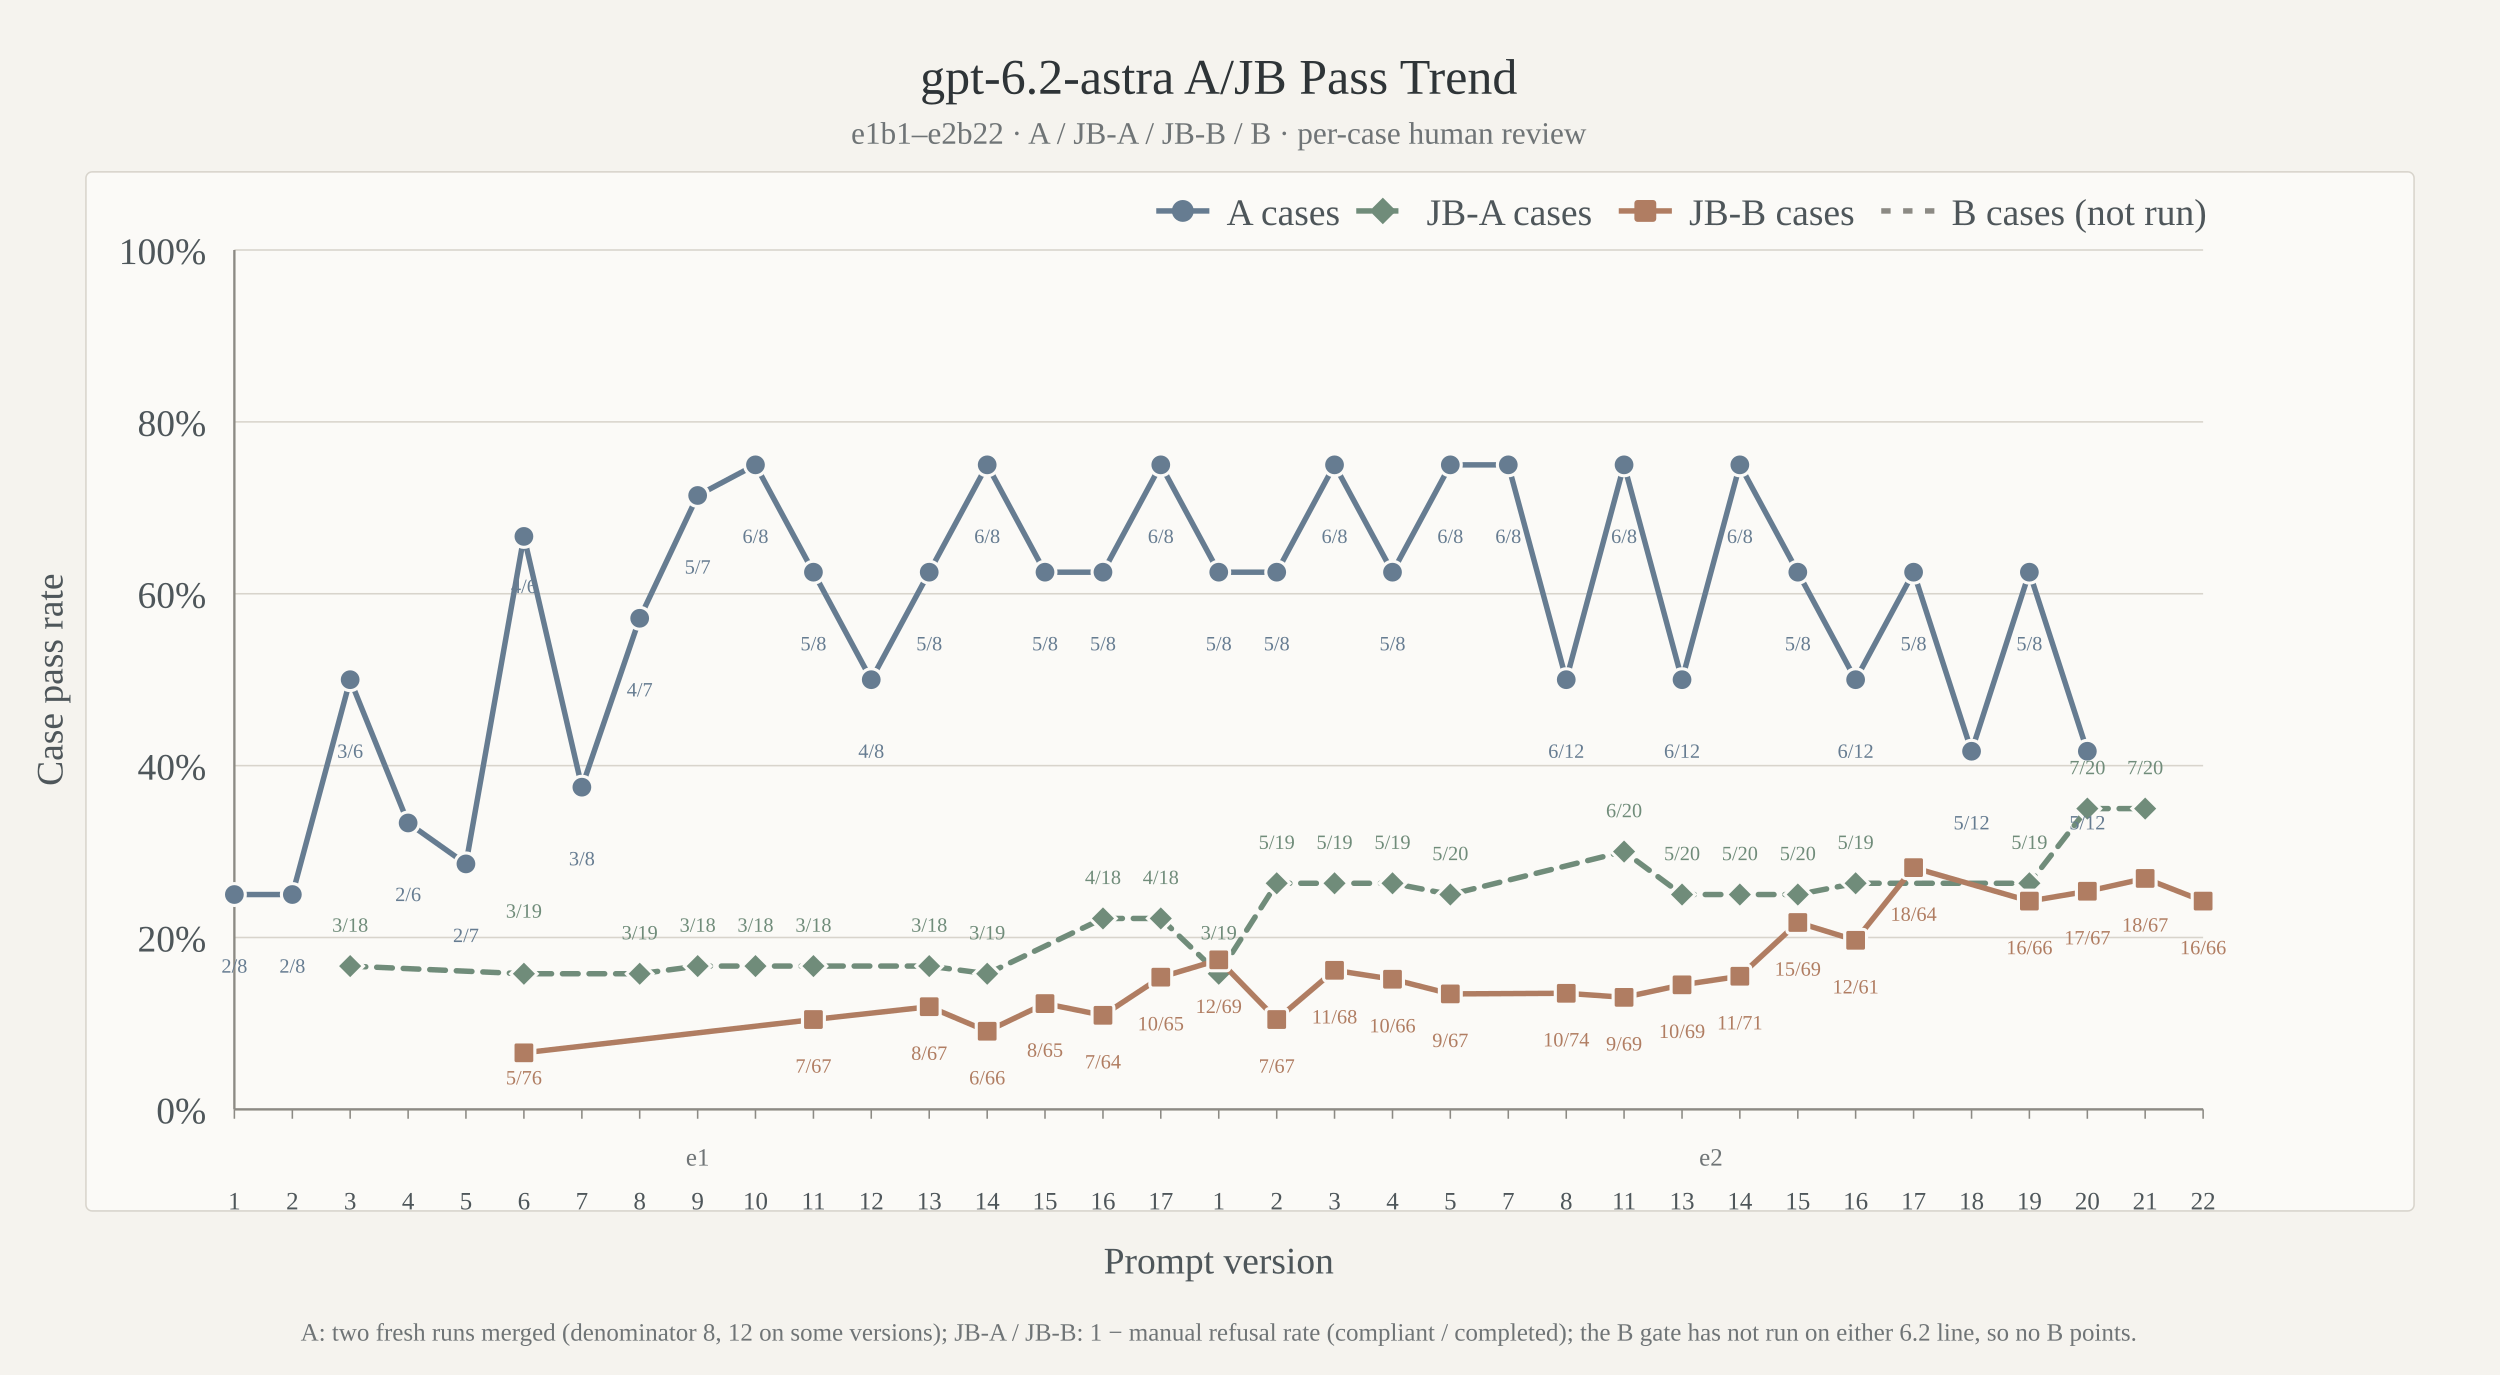
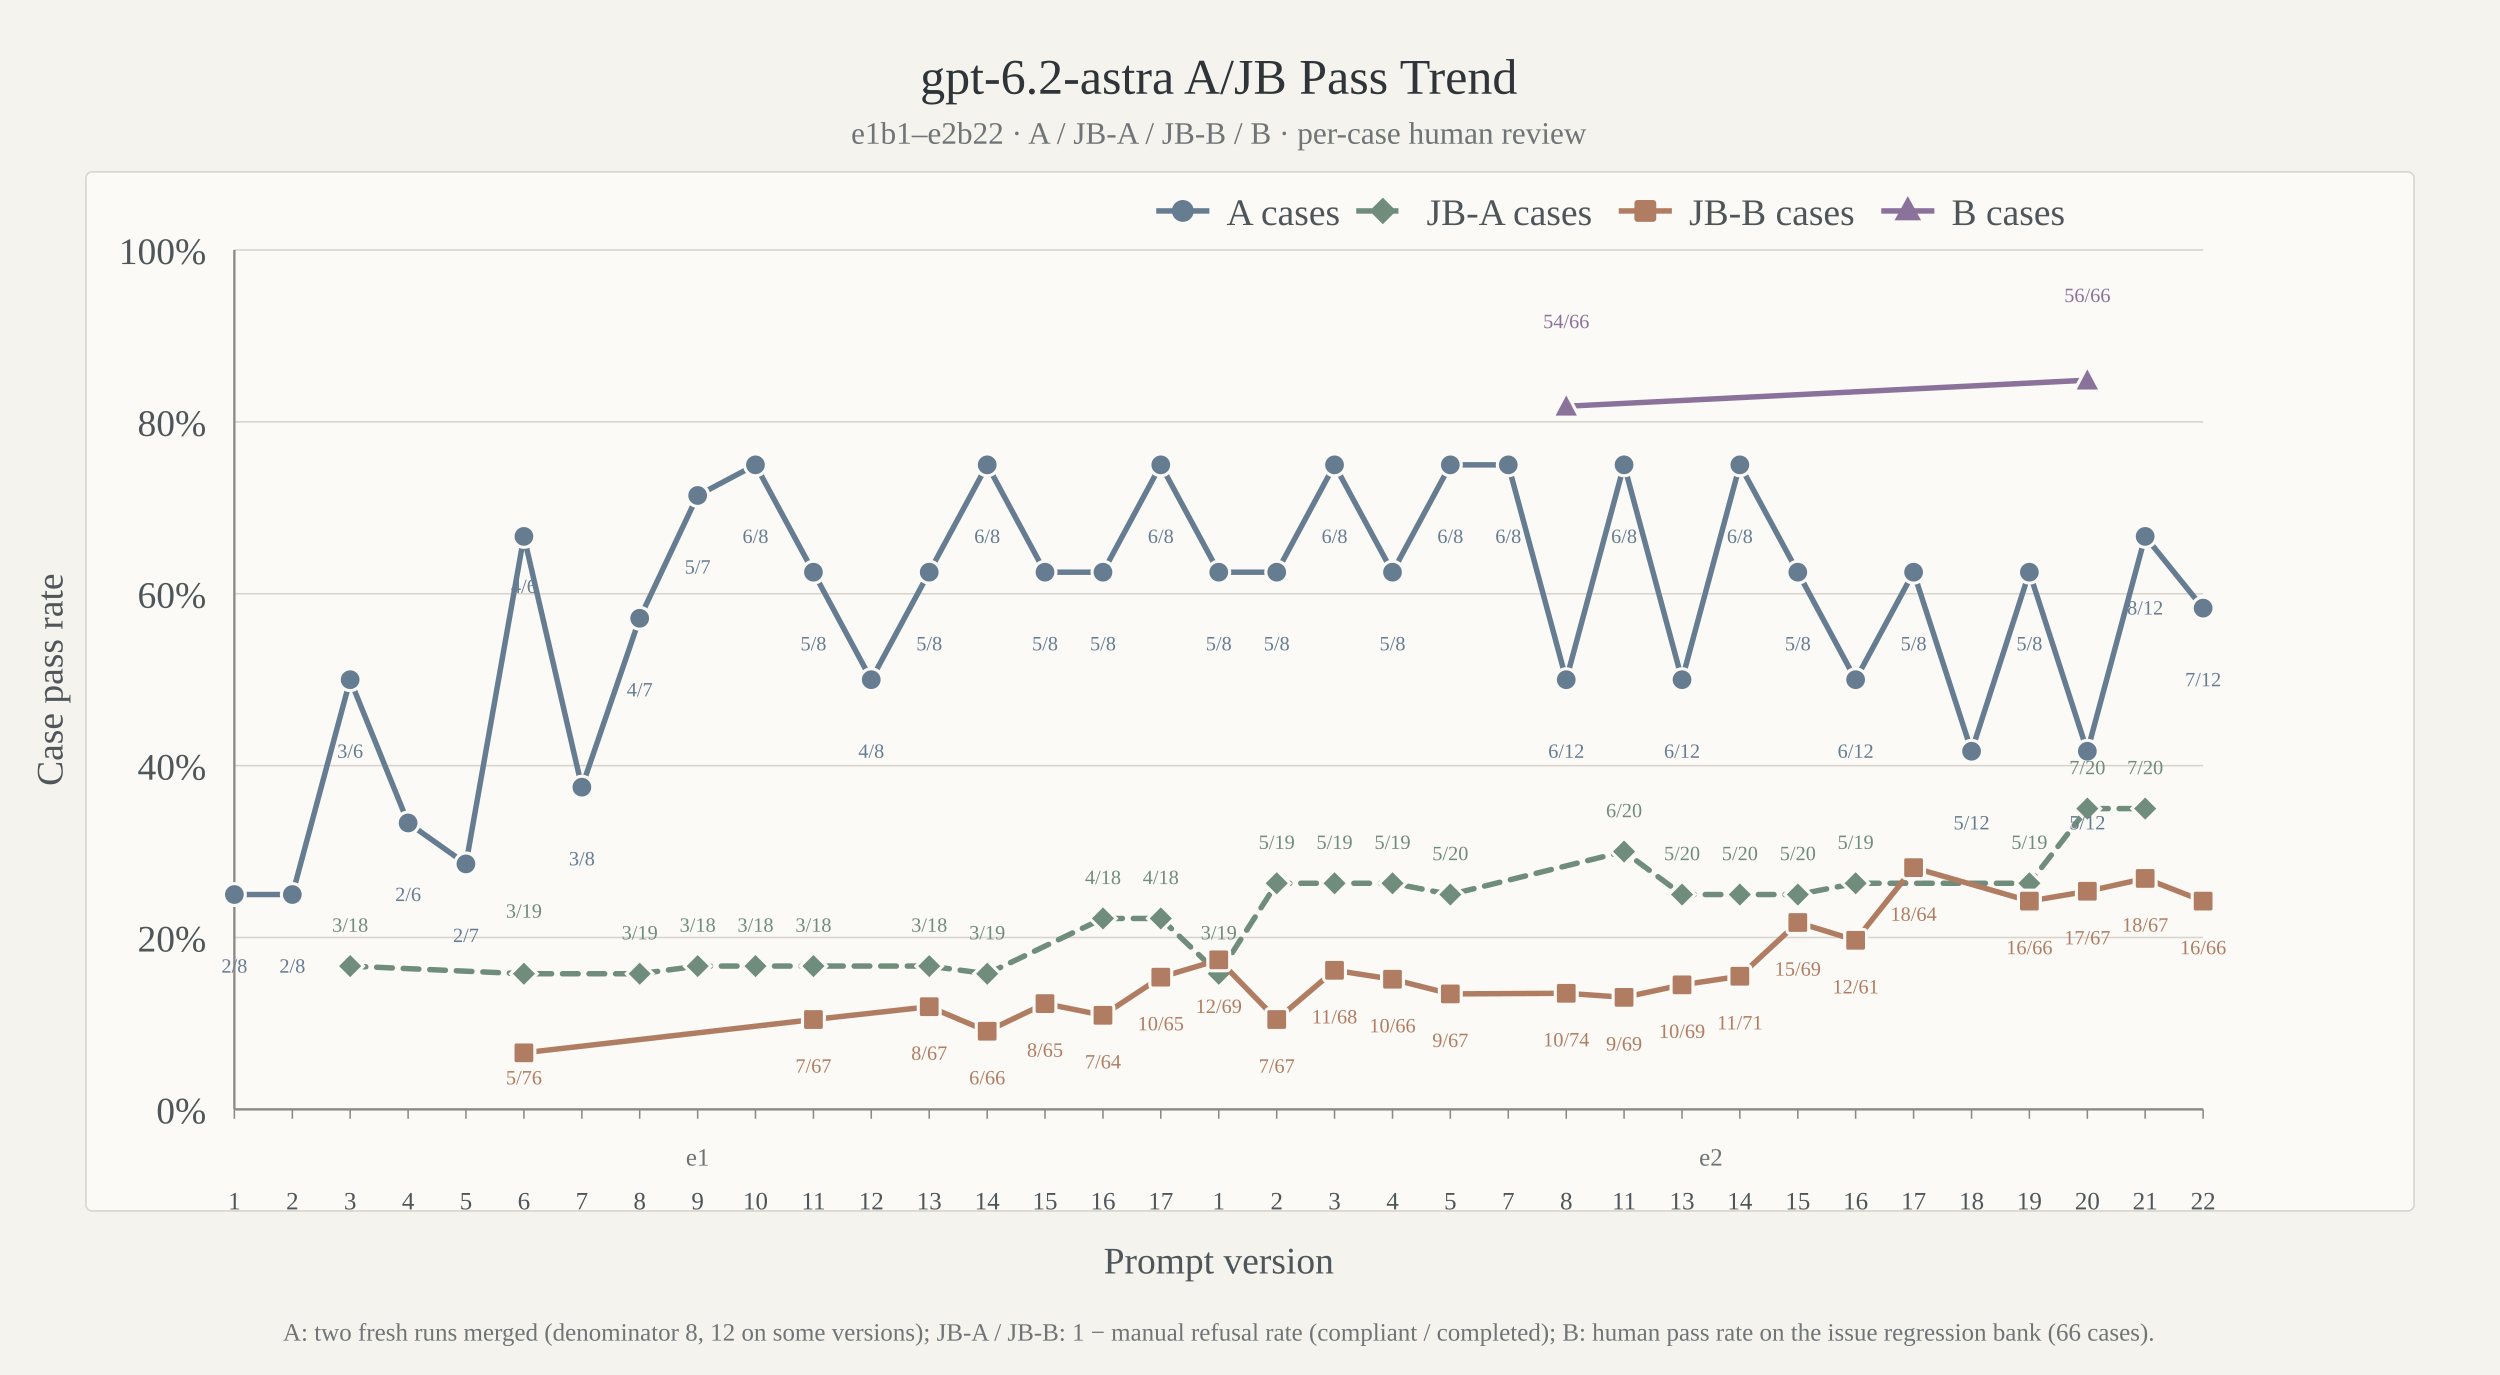
<svg xmlns="http://www.w3.org/2000/svg" width="1600" height="880" viewBox="0 0 1600 880" role="img" aria-labelledby="title desc">
  <rect width="1600" height="880" fill="#F5F3EE" />
  <rect x="55" y="110" width="1490" height="665" rx="4" fill="#FBFAF7" stroke="#D8D4CC" />
  <g font-family="Charter,Georgia,Times New Roman,STSong,Songti SC,Noto Serif CJK SC,serif">
    <text x="780" y="60" text-anchor="middle" font-size="32" font-weight="500" fill="#2E3437">gpt-6.2-astra A/JB Pass Trend</text>
    <text x="780" y="92" text-anchor="middle" font-size="20" fill="#6F7476">e1b1–e2b22 · A / JB-A / JB-B / B · per-case human review</text>
    <line x1="150.0" y1="710.0" x2="1410.0" y2="710.0" stroke="#D8D4CC" stroke-width="1" />
    <text x="132" y="719.0" text-anchor="end" font-size="24" fill="#4E565A">0%</text>
    <line x1="150.0" y1="600.0" x2="1410.0" y2="600.0" stroke="#D8D4CC" stroke-width="1" />
    <text x="132" y="609.0" text-anchor="end" font-size="24" fill="#4E565A">20%</text>
    <line x1="150.0" y1="490.0" x2="1410.0" y2="490.0" stroke="#D8D4CC" stroke-width="1" />
    <text x="132" y="499.0" text-anchor="end" font-size="24" fill="#4E565A">40%</text>
    <line x1="150.0" y1="380.0" x2="1410.0" y2="380.0" stroke="#D8D4CC" stroke-width="1" />
    <text x="132" y="389.0" text-anchor="end" font-size="24" fill="#4E565A">60%</text>
    <line x1="150.0" y1="270.0" x2="1410.0" y2="270.0" stroke="#D8D4CC" stroke-width="1" />
    <text x="132" y="279.0" text-anchor="end" font-size="24" fill="#4E565A">80%</text>
    <line x1="150.0" y1="160.0" x2="1410.0" y2="160.0" stroke="#D8D4CC" stroke-width="1" />
    <text x="132" y="169.0" text-anchor="end" font-size="24" fill="#4E565A">100%</text>
    <line x1="150.0" y1="160.0" x2="150.0" y2="710.0" stroke="#8C8A84" stroke-width="1.5" />
    <line x1="150.0" y1="710.0" x2="1410.0" y2="710.0" stroke="#8C8A84" stroke-width="1.5" />
    <line x1="150.0" y1="710.0" x2="150.0" y2="716" stroke="#8C8A84" />
    <text x="150.0" y="774" text-anchor="middle" font-size="16" fill="#4E565A">1</text>
    <line x1="187.1" y1="710.0" x2="187.1" y2="716" stroke="#8C8A84" />
    <text x="187.1" y="774" text-anchor="middle" font-size="16" fill="#4E565A">2</text>
    <line x1="224.1" y1="710.0" x2="224.1" y2="716" stroke="#8C8A84" />
    <text x="224.1" y="774" text-anchor="middle" font-size="16" fill="#4E565A">3</text>
    <line x1="261.2" y1="710.0" x2="261.2" y2="716" stroke="#8C8A84" />
    <text x="261.2" y="774" text-anchor="middle" font-size="16" fill="#4E565A">4</text>
    <line x1="298.2" y1="710.0" x2="298.2" y2="716" stroke="#8C8A84" />
    <text x="298.2" y="774" text-anchor="middle" font-size="16" fill="#4E565A">5</text>
    <line x1="335.3" y1="710.0" x2="335.3" y2="716" stroke="#8C8A84" />
    <text x="335.3" y="774" text-anchor="middle" font-size="16" fill="#4E565A">6</text>
    <line x1="372.4" y1="710.0" x2="372.4" y2="716" stroke="#8C8A84" />
    <text x="372.4" y="774" text-anchor="middle" font-size="16" fill="#4E565A">7</text>
    <line x1="409.4" y1="710.0" x2="409.4" y2="716" stroke="#8C8A84" />
    <text x="409.4" y="774" text-anchor="middle" font-size="16" fill="#4E565A">8</text>
    <line x1="446.5" y1="710.0" x2="446.5" y2="716" stroke="#8C8A84" />
    <text x="446.5" y="774" text-anchor="middle" font-size="16" fill="#4E565A">9</text>
    <line x1="483.5" y1="710.0" x2="483.5" y2="716" stroke="#8C8A84" />
    <text x="483.5" y="774" text-anchor="middle" font-size="16" fill="#4E565A">10</text>
    <line x1="520.6" y1="710.0" x2="520.6" y2="716" stroke="#8C8A84" />
    <text x="520.6" y="774" text-anchor="middle" font-size="16" fill="#4E565A">11</text>
    <line x1="557.6" y1="710.0" x2="557.6" y2="716" stroke="#8C8A84" />
    <text x="557.6" y="774" text-anchor="middle" font-size="16" fill="#4E565A">12</text>
    <line x1="594.7" y1="710.0" x2="594.7" y2="716" stroke="#8C8A84" />
    <text x="594.7" y="774" text-anchor="middle" font-size="16" fill="#4E565A">13</text>
    <line x1="631.8" y1="710.0" x2="631.8" y2="716" stroke="#8C8A84" />
    <text x="631.8" y="774" text-anchor="middle" font-size="16" fill="#4E565A">14</text>
    <line x1="668.8" y1="710.0" x2="668.8" y2="716" stroke="#8C8A84" />
    <text x="668.8" y="774" text-anchor="middle" font-size="16" fill="#4E565A">15</text>
    <line x1="705.9" y1="710.0" x2="705.9" y2="716" stroke="#8C8A84" />
    <text x="705.9" y="774" text-anchor="middle" font-size="16" fill="#4E565A">16</text>
    <line x1="742.9" y1="710.0" x2="742.9" y2="716" stroke="#8C8A84" />
    <text x="742.9" y="774" text-anchor="middle" font-size="16" fill="#4E565A">17</text>
    <line x1="780.0" y1="710.0" x2="780.0" y2="716" stroke="#8C8A84" />
    <text x="780.0" y="774" text-anchor="middle" font-size="16" fill="#4E565A">1</text>
    <line x1="817.1" y1="710.0" x2="817.1" y2="716" stroke="#8C8A84" />
    <text x="817.1" y="774" text-anchor="middle" font-size="16" fill="#4E565A">2</text>
    <line x1="854.1" y1="710.0" x2="854.1" y2="716" stroke="#8C8A84" />
    <text x="854.1" y="774" text-anchor="middle" font-size="16" fill="#4E565A">3</text>
    <line x1="891.2" y1="710.0" x2="891.2" y2="716" stroke="#8C8A84" />
    <text x="891.2" y="774" text-anchor="middle" font-size="16" fill="#4E565A">4</text>
    <line x1="928.2" y1="710.0" x2="928.2" y2="716" stroke="#8C8A84" />
    <text x="928.2" y="774" text-anchor="middle" font-size="16" fill="#4E565A">5</text>
    <line x1="965.3" y1="710.0" x2="965.3" y2="716" stroke="#8C8A84" />
    <text x="965.3" y="774" text-anchor="middle" font-size="16" fill="#4E565A">7</text>
    <line x1="1002.4" y1="710.0" x2="1002.4" y2="716" stroke="#8C8A84" />
    <text x="1002.4" y="774" text-anchor="middle" font-size="16" fill="#4E565A">8</text>
    <line x1="1039.4" y1="710.0" x2="1039.4" y2="716" stroke="#8C8A84" />
    <text x="1039.4" y="774" text-anchor="middle" font-size="16" fill="#4E565A">11</text>
    <line x1="1076.5" y1="710.0" x2="1076.5" y2="716" stroke="#8C8A84" />
    <text x="1076.5" y="774" text-anchor="middle" font-size="16" fill="#4E565A">13</text>
    <line x1="1113.5" y1="710.0" x2="1113.5" y2="716" stroke="#8C8A84" />
    <text x="1113.5" y="774" text-anchor="middle" font-size="16" fill="#4E565A">14</text>
    <line x1="1150.6" y1="710.0" x2="1150.6" y2="716" stroke="#8C8A84" />
    <text x="1150.6" y="774" text-anchor="middle" font-size="16" fill="#4E565A">15</text>
    <line x1="1187.6" y1="710.0" x2="1187.6" y2="716" stroke="#8C8A84" />
    <text x="1187.6" y="774" text-anchor="middle" font-size="16" fill="#4E565A">16</text>
    <line x1="1224.7" y1="710.0" x2="1224.7" y2="716" stroke="#8C8A84" />
    <text x="1224.7" y="774" text-anchor="middle" font-size="16" fill="#4E565A">17</text>
    <line x1="1261.8" y1="710.0" x2="1261.8" y2="716" stroke="#8C8A84" />
    <text x="1261.8" y="774" text-anchor="middle" font-size="16" fill="#4E565A">18</text>
    <line x1="1298.8" y1="710.0" x2="1298.8" y2="716" stroke="#8C8A84" />
    <text x="1298.8" y="774" text-anchor="middle" font-size="16" fill="#4E565A">19</text>
    <line x1="1335.9" y1="710.0" x2="1335.9" y2="716" stroke="#8C8A84" />
    <text x="1335.9" y="774" text-anchor="middle" font-size="16" fill="#4E565A">20</text>
    <line x1="1372.9" y1="710.0" x2="1372.9" y2="716" stroke="#8C8A84" />
    <text x="1372.9" y="774" text-anchor="middle" font-size="16" fill="#4E565A">21</text>
    <line x1="1410.0" y1="710.0" x2="1410.0" y2="716" stroke="#8C8A84" />
    <text x="1410.0" y="774" text-anchor="middle" font-size="16" fill="#4E565A">22</text>
    <text x="446.5" y="746" text-anchor="middle" font-size="16" fill="#6F7476">e1</text>
    <text x="1095.0" y="746" text-anchor="middle" font-size="16" fill="#6F7476">e2</text>
    <text x="780" y="815" text-anchor="middle" font-size="24" fill="#4E565A">Prompt version</text>
    <text x="40" y="435" transform="rotate(-90 40 435)" text-anchor="middle" font-size="24" fill="#4E565A">Case pass rate</text>
-     <polyline points="150.0,572.5 187.1,572.5 224.1,435.0 261.2,526.7 298.2,552.9 335.3,343.3 372.4,503.8 409.4,395.7 446.5,317.1 483.5,297.5 520.6,366.2 557.6,435.0 594.7,366.2 631.8,297.5 668.8,366.2 705.9,366.2 742.9,297.5 780.0,366.2 817.1,366.2 854.1,297.5 891.2,366.2 928.2,297.5 965.3,297.5 1002.4,435.0 1039.4,297.5 1076.5,435.0 1113.5,297.5 1150.6,366.2 1187.6,435.0 1224.7,366.2 1261.8,480.8 1298.8,366.2 1335.9,480.8" fill="none" stroke="#667C91" stroke-width="3.5" stroke-linecap="round" stroke-linejoin="round" />
+     <polyline points="150.0,572.5 187.1,572.5 224.1,435.0 261.2,526.7 298.2,552.9 335.3,343.3 372.4,503.8 409.4,395.7 446.5,317.1 483.5,297.5 520.6,366.2 557.6,435.0 594.7,366.2 631.8,297.5 668.8,366.2 705.9,366.2 742.9,297.5 780.0,366.2 817.1,366.2 854.1,297.5 891.2,366.2 928.2,297.5 965.3,297.5 1002.4,435.0 1039.4,297.5 1076.5,435.0 1113.5,297.5 1150.6,366.2 1187.6,435.0 1224.7,366.2 1261.8,480.8 1298.8,366.2 1335.9,480.8 1372.9,343.3 1410.0,389.2" fill="none" stroke="#667C91" stroke-width="3.5" stroke-linecap="round" stroke-linejoin="round" />
    <circle cx="150.0" cy="572.5" r="7" fill="#667C91" stroke="#FBFAF7" stroke-width="2" />
    <circle cx="187.1" cy="572.5" r="7" fill="#667C91" stroke="#FBFAF7" stroke-width="2" />
    <circle cx="224.1" cy="435.0" r="7" fill="#667C91" stroke="#FBFAF7" stroke-width="2" />
    <circle cx="261.2" cy="526.7" r="7" fill="#667C91" stroke="#FBFAF7" stroke-width="2" />
    <circle cx="298.2" cy="552.9" r="7" fill="#667C91" stroke="#FBFAF7" stroke-width="2" />
    <circle cx="335.3" cy="343.3" r="7" fill="#667C91" stroke="#FBFAF7" stroke-width="2" />
    <circle cx="372.4" cy="503.8" r="7" fill="#667C91" stroke="#FBFAF7" stroke-width="2" />
    <circle cx="409.4" cy="395.7" r="7" fill="#667C91" stroke="#FBFAF7" stroke-width="2" />
    <circle cx="446.5" cy="317.1" r="7" fill="#667C91" stroke="#FBFAF7" stroke-width="2" />
    <circle cx="483.5" cy="297.5" r="7" fill="#667C91" stroke="#FBFAF7" stroke-width="2" />
    <circle cx="520.6" cy="366.2" r="7" fill="#667C91" stroke="#FBFAF7" stroke-width="2" />
    <circle cx="557.6" cy="435.0" r="7" fill="#667C91" stroke="#FBFAF7" stroke-width="2" />
    <circle cx="594.7" cy="366.2" r="7" fill="#667C91" stroke="#FBFAF7" stroke-width="2" />
    <circle cx="631.8" cy="297.5" r="7" fill="#667C91" stroke="#FBFAF7" stroke-width="2" />
    <circle cx="668.8" cy="366.2" r="7" fill="#667C91" stroke="#FBFAF7" stroke-width="2" />
    <circle cx="705.9" cy="366.2" r="7" fill="#667C91" stroke="#FBFAF7" stroke-width="2" />
    <circle cx="742.9" cy="297.5" r="7" fill="#667C91" stroke="#FBFAF7" stroke-width="2" />
    <circle cx="780.0" cy="366.2" r="7" fill="#667C91" stroke="#FBFAF7" stroke-width="2" />
    <circle cx="817.1" cy="366.2" r="7" fill="#667C91" stroke="#FBFAF7" stroke-width="2" />
    <circle cx="854.1" cy="297.5" r="7" fill="#667C91" stroke="#FBFAF7" stroke-width="2" />
    <circle cx="891.2" cy="366.2" r="7" fill="#667C91" stroke="#FBFAF7" stroke-width="2" />
    <circle cx="928.2" cy="297.5" r="7" fill="#667C91" stroke="#FBFAF7" stroke-width="2" />
    <circle cx="965.3" cy="297.5" r="7" fill="#667C91" stroke="#FBFAF7" stroke-width="2" />
    <circle cx="1002.4" cy="435.0" r="7" fill="#667C91" stroke="#FBFAF7" stroke-width="2" />
    <circle cx="1039.4" cy="297.5" r="7" fill="#667C91" stroke="#FBFAF7" stroke-width="2" />
    <circle cx="1076.5" cy="435.0" r="7" fill="#667C91" stroke="#FBFAF7" stroke-width="2" />
    <circle cx="1113.5" cy="297.5" r="7" fill="#667C91" stroke="#FBFAF7" stroke-width="2" />
    <circle cx="1150.6" cy="366.2" r="7" fill="#667C91" stroke="#FBFAF7" stroke-width="2" />
    <circle cx="1187.6" cy="435.0" r="7" fill="#667C91" stroke="#FBFAF7" stroke-width="2" />
    <circle cx="1224.7" cy="366.2" r="7" fill="#667C91" stroke="#FBFAF7" stroke-width="2" />
    <circle cx="1261.8" cy="480.8" r="7" fill="#667C91" stroke="#FBFAF7" stroke-width="2" />
    <circle cx="1298.8" cy="366.2" r="7" fill="#667C91" stroke="#FBFAF7" stroke-width="2" />
    <circle cx="1335.9" cy="480.8" r="7" fill="#667C91" stroke="#FBFAF7" stroke-width="2" />
+     <circle cx="1372.9" cy="343.3" r="7" fill="#667C91" stroke="#FBFAF7" stroke-width="2" />
+     <circle cx="1410.0" cy="389.2" r="7" fill="#667C91" stroke="#FBFAF7" stroke-width="2" />
    <polyline points="224.1,618.3 335.3,623.2 409.4,623.2 446.5,618.3 483.5,618.3 520.6,618.3 594.7,618.3 631.8,623.2 705.9,587.8 742.9,587.8 780.0,623.2 817.1,565.3 854.1,565.3 891.2,565.3 928.2,572.5 1039.4,545.0 1076.5,572.5 1113.5,572.5 1150.6,572.5 1187.6,565.3 1298.8,565.3 1335.9,517.5 1372.9,517.5" fill="none" stroke="#708C7A" stroke-width="3.5" stroke-linecap="round" stroke-linejoin="round" stroke-dasharray="10 7" />
    <polygon points="224.1,609.8 232.6,618.3 224.1,626.8 215.6,618.3" fill="#708C7A" stroke="#FBFAF7" stroke-width="2" />
    <polygon points="335.3,614.7 343.8,623.2 335.3,631.7 326.8,623.2" fill="#708C7A" stroke="#FBFAF7" stroke-width="2" />
    <polygon points="409.4,614.7 417.9,623.2 409.4,631.7 400.9,623.2" fill="#708C7A" stroke="#FBFAF7" stroke-width="2" />
    <polygon points="446.5,609.8 455.0,618.3 446.5,626.8 438.0,618.3" fill="#708C7A" stroke="#FBFAF7" stroke-width="2" />
    <polygon points="483.5,609.8 492.0,618.3 483.5,626.8 475.0,618.3" fill="#708C7A" stroke="#FBFAF7" stroke-width="2" />
    <polygon points="520.6,609.8 529.1,618.3 520.6,626.8 512.1,618.3" fill="#708C7A" stroke="#FBFAF7" stroke-width="2" />
    <polygon points="594.7,609.8 603.2,618.3 594.7,626.8 586.2,618.3" fill="#708C7A" stroke="#FBFAF7" stroke-width="2" />
    <polygon points="631.8,614.7 640.3,623.2 631.8,631.7 623.3,623.2" fill="#708C7A" stroke="#FBFAF7" stroke-width="2" />
    <polygon points="705.9,579.3 714.4,587.8 705.9,596.3 697.4,587.8" fill="#708C7A" stroke="#FBFAF7" stroke-width="2" />
    <polygon points="742.9,579.3 751.4,587.8 742.9,596.3 734.4,587.8" fill="#708C7A" stroke="#FBFAF7" stroke-width="2" />
    <polygon points="780.0,614.7 788.5,623.2 780.0,631.7 771.5,623.2" fill="#708C7A" stroke="#FBFAF7" stroke-width="2" />
    <polygon points="817.1,556.8 825.6,565.3 817.1,573.8 808.6,565.3" fill="#708C7A" stroke="#FBFAF7" stroke-width="2" />
    <polygon points="854.1,556.8 862.6,565.3 854.1,573.8 845.6,565.3" fill="#708C7A" stroke="#FBFAF7" stroke-width="2" />
    <polygon points="891.2,556.8 899.7,565.3 891.2,573.8 882.7,565.3" fill="#708C7A" stroke="#FBFAF7" stroke-width="2" />
    <polygon points="928.2,564.0 936.7,572.5 928.2,581.0 919.7,572.5" fill="#708C7A" stroke="#FBFAF7" stroke-width="2" />
    <polygon points="1039.4,536.5 1047.9,545.0 1039.4,553.5 1030.9,545.0" fill="#708C7A" stroke="#FBFAF7" stroke-width="2" />
    <polygon points="1076.5,564.0 1085.0,572.5 1076.5,581.0 1068.0,572.5" fill="#708C7A" stroke="#FBFAF7" stroke-width="2" />
    <polygon points="1113.5,564.0 1122.0,572.5 1113.5,581.0 1105.0,572.5" fill="#708C7A" stroke="#FBFAF7" stroke-width="2" />
    <polygon points="1150.6,564.0 1159.1,572.5 1150.6,581.0 1142.1,572.5" fill="#708C7A" stroke="#FBFAF7" stroke-width="2" />
    <polygon points="1187.6,556.8 1196.1,565.3 1187.6,573.8 1179.1,565.3" fill="#708C7A" stroke="#FBFAF7" stroke-width="2" />
    <polygon points="1298.8,556.8 1307.3,565.3 1298.8,573.8 1290.3,565.3" fill="#708C7A" stroke="#FBFAF7" stroke-width="2" />
    <polygon points="1335.9,509.0 1344.4,517.5 1335.9,526.0 1327.4,517.5" fill="#708C7A" stroke="#FBFAF7" stroke-width="2" />
    <polygon points="1372.9,509.0 1381.4,517.5 1372.9,526.0 1364.4,517.5" fill="#708C7A" stroke="#FBFAF7" stroke-width="2" />
    <polyline points="335.3,673.8 520.6,652.5 594.7,644.3 631.8,660.0 668.8,642.3 705.9,649.8 742.9,625.4 780.0,614.3 817.1,652.5 854.1,621.0 891.2,626.7 928.2,636.1 1002.4,635.7 1039.4,638.3 1076.5,630.3 1113.5,624.8 1150.6,590.4 1187.6,601.8 1224.7,555.3 1298.8,576.7 1335.9,570.4 1372.9,562.2 1410.0,576.7" fill="none" stroke="#B07D62" stroke-width="3.5" stroke-linecap="round" stroke-linejoin="round" />
    <rect x="328.3" y="666.8" width="14" height="14" rx="2" fill="#B07D62" stroke="#FBFAF7" stroke-width="2" />
    <rect x="513.6" y="645.5" width="14" height="14" rx="2" fill="#B07D62" stroke="#FBFAF7" stroke-width="2" />
    <rect x="587.7" y="637.3" width="14" height="14" rx="2" fill="#B07D62" stroke="#FBFAF7" stroke-width="2" />
    <rect x="624.8" y="653.0" width="14" height="14" rx="2" fill="#B07D62" stroke="#FBFAF7" stroke-width="2" />
    <rect x="661.8" y="635.3" width="14" height="14" rx="2" fill="#B07D62" stroke="#FBFAF7" stroke-width="2" />
    <rect x="698.9" y="642.8" width="14" height="14" rx="2" fill="#B07D62" stroke="#FBFAF7" stroke-width="2" />
    <rect x="735.9" y="618.4" width="14" height="14" rx="2" fill="#B07D62" stroke="#FBFAF7" stroke-width="2" />
    <rect x="773.0" y="607.3" width="14" height="14" rx="2" fill="#B07D62" stroke="#FBFAF7" stroke-width="2" />
    <rect x="810.1" y="645.5" width="14" height="14" rx="2" fill="#B07D62" stroke="#FBFAF7" stroke-width="2" />
    <rect x="847.1" y="614.0" width="14" height="14" rx="2" fill="#B07D62" stroke="#FBFAF7" stroke-width="2" />
    <rect x="884.2" y="619.7" width="14" height="14" rx="2" fill="#B07D62" stroke="#FBFAF7" stroke-width="2" />
    <rect x="921.2" y="629.1" width="14" height="14" rx="2" fill="#B07D62" stroke="#FBFAF7" stroke-width="2" />
    <rect x="995.4" y="628.7" width="14" height="14" rx="2" fill="#B07D62" stroke="#FBFAF7" stroke-width="2" />
    <rect x="1032.4" y="631.3" width="14" height="14" rx="2" fill="#B07D62" stroke="#FBFAF7" stroke-width="2" />
    <rect x="1069.5" y="623.3" width="14" height="14" rx="2" fill="#B07D62" stroke="#FBFAF7" stroke-width="2" />
    <rect x="1106.5" y="617.8" width="14" height="14" rx="2" fill="#B07D62" stroke="#FBFAF7" stroke-width="2" />
    <rect x="1143.6" y="583.4" width="14" height="14" rx="2" fill="#B07D62" stroke="#FBFAF7" stroke-width="2" />
    <rect x="1180.6" y="594.8" width="14" height="14" rx="2" fill="#B07D62" stroke="#FBFAF7" stroke-width="2" />
    <rect x="1217.7" y="548.3" width="14" height="14" rx="2" fill="#B07D62" stroke="#FBFAF7" stroke-width="2" />
    <rect x="1291.8" y="569.7" width="14" height="14" rx="2" fill="#B07D62" stroke="#FBFAF7" stroke-width="2" />
    <rect x="1328.9" y="563.4" width="14" height="14" rx="2" fill="#B07D62" stroke="#FBFAF7" stroke-width="2" />
    <rect x="1365.9" y="555.2" width="14" height="14" rx="2" fill="#B07D62" stroke="#FBFAF7" stroke-width="2" />
    <rect x="1403.0" y="569.7" width="14" height="14" rx="2" fill="#B07D62" stroke="#FBFAF7" stroke-width="2" />
+     <polyline points="1002.4,260.0 1335.9,243.3" fill="none" stroke="#8B729B" stroke-width="3.5" stroke-linecap="round" stroke-linejoin="round" />
+     <polygon points="1002.4,251.0 1010.9,267.0 993.9,267.0" fill="#8B729B" stroke="#FBFAF7" stroke-width="2" />
+     <polygon points="1335.9,234.3 1344.4,250.3 1327.4,250.3" fill="#8B729B" stroke="#FBFAF7" stroke-width="2" />
    <text x="150.0" y="622.5" text-anchor="middle" font-size="13" font-weight="500" fill="#667C91">2/8</text>
    <text x="187.1" y="622.5" text-anchor="middle" font-size="13" font-weight="500" fill="#667C91">2/8</text>
    <text x="224.1" y="485.0" text-anchor="middle" font-size="13" font-weight="500" fill="#667C91">3/6</text>
    <text x="224.1" y="596.3" text-anchor="middle" font-size="13" font-weight="500" fill="#708C7A">3/18</text>
    <text x="261.2" y="576.7" text-anchor="middle" font-size="13" font-weight="500" fill="#667C91">2/6</text>
    <text x="298.2" y="602.9" text-anchor="middle" font-size="13" font-weight="500" fill="#667C91">2/7</text>
    <text x="335.3" y="379.5" text-anchor="middle" font-size="13" font-weight="500" fill="#667C91">4/6</text>
    <text x="335.3" y="587.3" text-anchor="middle" font-size="13" font-weight="500" fill="#708C7A">3/19</text>
    <text x="335.3" y="694.0" text-anchor="middle" font-size="13" font-weight="500" fill="#B07D62">5/76</text>
    <text x="372.4" y="553.8" text-anchor="middle" font-size="13" font-weight="500" fill="#667C91">3/8</text>
    <text x="409.4" y="445.7" text-anchor="middle" font-size="13" font-weight="500" fill="#667C91">4/7</text>
    <text x="409.4" y="601.2" text-anchor="middle" font-size="13" font-weight="500" fill="#708C7A">3/19</text>
    <text x="446.5" y="367.1" text-anchor="middle" font-size="13" font-weight="500" fill="#667C91">5/7</text>
    <text x="446.5" y="596.3" text-anchor="middle" font-size="13" font-weight="500" fill="#708C7A">3/18</text>
    <text x="483.5" y="347.5" text-anchor="middle" font-size="13" font-weight="500" fill="#667C91">6/8</text>
    <text x="483.5" y="596.3" text-anchor="middle" font-size="13" font-weight="500" fill="#708C7A">3/18</text>
    <text x="520.6" y="416.2" text-anchor="middle" font-size="13" font-weight="500" fill="#667C91">5/8</text>
    <text x="520.6" y="596.3" text-anchor="middle" font-size="13" font-weight="500" fill="#708C7A">3/18</text>
    <text x="520.6" y="686.5" text-anchor="middle" font-size="13" font-weight="500" fill="#B07D62">7/67</text>
    <text x="557.6" y="485.0" text-anchor="middle" font-size="13" font-weight="500" fill="#667C91">4/8</text>
    <text x="594.7" y="416.2" text-anchor="middle" font-size="13" font-weight="500" fill="#667C91">5/8</text>
    <text x="594.7" y="596.3" text-anchor="middle" font-size="13" font-weight="500" fill="#708C7A">3/18</text>
    <text x="594.7" y="678.3" text-anchor="middle" font-size="13" font-weight="500" fill="#B07D62">8/67</text>
    <text x="631.8" y="347.5" text-anchor="middle" font-size="13" font-weight="500" fill="#667C91">6/8</text>
    <text x="631.8" y="601.2" text-anchor="middle" font-size="13" font-weight="500" fill="#708C7A">3/19</text>
    <text x="631.8" y="694.0" text-anchor="middle" font-size="13" font-weight="500" fill="#B07D62">6/66</text>
    <text x="668.8" y="416.2" text-anchor="middle" font-size="13" font-weight="500" fill="#667C91">5/8</text>
    <text x="668.8" y="676.3" text-anchor="middle" font-size="13" font-weight="500" fill="#B07D62">8/65</text>
    <text x="705.9" y="416.2" text-anchor="middle" font-size="13" font-weight="500" fill="#667C91">5/8</text>
    <text x="705.9" y="565.8" text-anchor="middle" font-size="13" font-weight="500" fill="#708C7A">4/18</text>
    <text x="705.9" y="683.8" text-anchor="middle" font-size="13" font-weight="500" fill="#B07D62">7/64</text>
    <text x="742.9" y="347.5" text-anchor="middle" font-size="13" font-weight="500" fill="#667C91">6/8</text>
    <text x="742.9" y="565.8" text-anchor="middle" font-size="13" font-weight="500" fill="#708C7A">4/18</text>
    <text x="742.9" y="659.4" text-anchor="middle" font-size="13" font-weight="500" fill="#B07D62">10/65</text>
    <text x="780.0" y="416.2" text-anchor="middle" font-size="13" font-weight="500" fill="#667C91">5/8</text>
    <text x="780.0" y="601.2" text-anchor="middle" font-size="13" font-weight="500" fill="#708C7A">3/19</text>
    <text x="780.0" y="648.3" text-anchor="middle" font-size="13" font-weight="500" fill="#B07D62">12/69</text>
    <text x="817.1" y="416.2" text-anchor="middle" font-size="13" font-weight="500" fill="#667C91">5/8</text>
    <text x="817.1" y="543.3" text-anchor="middle" font-size="13" font-weight="500" fill="#708C7A">5/19</text>
    <text x="817.1" y="686.5" text-anchor="middle" font-size="13" font-weight="500" fill="#B07D62">7/67</text>
    <text x="854.1" y="347.5" text-anchor="middle" font-size="13" font-weight="500" fill="#667C91">6/8</text>
    <text x="854.1" y="543.3" text-anchor="middle" font-size="13" font-weight="500" fill="#708C7A">5/19</text>
    <text x="854.1" y="655.0" text-anchor="middle" font-size="13" font-weight="500" fill="#B07D62">11/68</text>
    <text x="891.2" y="416.2" text-anchor="middle" font-size="13" font-weight="500" fill="#667C91">5/8</text>
    <text x="891.2" y="543.3" text-anchor="middle" font-size="13" font-weight="500" fill="#708C7A">5/19</text>
    <text x="891.2" y="660.7" text-anchor="middle" font-size="13" font-weight="500" fill="#B07D62">10/66</text>
    <text x="928.2" y="347.5" text-anchor="middle" font-size="13" font-weight="500" fill="#667C91">6/8</text>
    <text x="928.2" y="550.5" text-anchor="middle" font-size="13" font-weight="500" fill="#708C7A">5/20</text>
    <text x="928.2" y="670.1" text-anchor="middle" font-size="13" font-weight="500" fill="#B07D62">9/67</text>
    <text x="965.3" y="347.5" text-anchor="middle" font-size="13" font-weight="500" fill="#667C91">6/8</text>
+     <text x="1002.4" y="210.0" text-anchor="middle" font-size="13" font-weight="500" fill="#8B729B">54/66</text>
    <text x="1002.4" y="485.0" text-anchor="middle" font-size="13" font-weight="500" fill="#667C91">6/12</text>
    <text x="1002.4" y="669.7" text-anchor="middle" font-size="13" font-weight="500" fill="#B07D62">10/74</text>
    <text x="1039.4" y="347.5" text-anchor="middle" font-size="13" font-weight="500" fill="#667C91">6/8</text>
    <text x="1039.4" y="523.0" text-anchor="middle" font-size="13" font-weight="500" fill="#708C7A">6/20</text>
    <text x="1039.4" y="672.3" text-anchor="middle" font-size="13" font-weight="500" fill="#B07D62">9/69</text>
    <text x="1076.5" y="485.0" text-anchor="middle" font-size="13" font-weight="500" fill="#667C91">6/12</text>
    <text x="1076.5" y="550.5" text-anchor="middle" font-size="13" font-weight="500" fill="#708C7A">5/20</text>
    <text x="1076.5" y="664.3" text-anchor="middle" font-size="13" font-weight="500" fill="#B07D62">10/69</text>
    <text x="1113.5" y="347.5" text-anchor="middle" font-size="13" font-weight="500" fill="#667C91">6/8</text>
    <text x="1113.5" y="550.5" text-anchor="middle" font-size="13" font-weight="500" fill="#708C7A">5/20</text>
    <text x="1113.5" y="658.8" text-anchor="middle" font-size="13" font-weight="500" fill="#B07D62">11/71</text>
    <text x="1150.6" y="416.2" text-anchor="middle" font-size="13" font-weight="500" fill="#667C91">5/8</text>
    <text x="1150.6" y="550.5" text-anchor="middle" font-size="13" font-weight="500" fill="#708C7A">5/20</text>
    <text x="1150.6" y="624.4" text-anchor="middle" font-size="13" font-weight="500" fill="#B07D62">15/69</text>
    <text x="1187.6" y="485.0" text-anchor="middle" font-size="13" font-weight="500" fill="#667C91">6/12</text>
    <text x="1187.6" y="543.3" text-anchor="middle" font-size="13" font-weight="500" fill="#708C7A">5/19</text>
    <text x="1187.6" y="635.8" text-anchor="middle" font-size="13" font-weight="500" fill="#B07D62">12/61</text>
    <text x="1224.7" y="416.2" text-anchor="middle" font-size="13" font-weight="500" fill="#667C91">5/8</text>
    <text x="1224.7" y="589.3" text-anchor="middle" font-size="13" font-weight="500" fill="#B07D62">18/64</text>
    <text x="1261.8" y="530.8" text-anchor="middle" font-size="13" font-weight="500" fill="#667C91">5/12</text>
    <text x="1298.8" y="416.2" text-anchor="middle" font-size="13" font-weight="500" fill="#667C91">5/8</text>
    <text x="1298.8" y="543.3" text-anchor="middle" font-size="13" font-weight="500" fill="#708C7A">5/19</text>
    <text x="1298.8" y="610.7" text-anchor="middle" font-size="13" font-weight="500" fill="#B07D62">16/66</text>
+     <text x="1335.9" y="193.3" text-anchor="middle" font-size="13" font-weight="500" fill="#8B729B">56/66</text>
    <text x="1335.9" y="495.5" text-anchor="middle" font-size="13" font-weight="500" fill="#708C7A">7/20</text>
    <text x="1335.9" y="530.8" text-anchor="middle" font-size="13" font-weight="500" fill="#667C91">5/12</text>
    <text x="1335.9" y="604.4" text-anchor="middle" font-size="13" font-weight="500" fill="#B07D62">17/67</text>
+     <text x="1372.9" y="393.3" text-anchor="middle" font-size="13" font-weight="500" fill="#667C91">8/12</text>
    <text x="1372.9" y="495.5" text-anchor="middle" font-size="13" font-weight="500" fill="#708C7A">7/20</text>
    <text x="1372.9" y="596.2" text-anchor="middle" font-size="13" font-weight="500" fill="#B07D62">18/67</text>
+     <text x="1410.0" y="439.2" text-anchor="middle" font-size="13" font-weight="500" fill="#667C91">7/12</text>
    <text x="1410.0" y="610.7" text-anchor="middle" font-size="13" font-weight="500" fill="#B07D62">16/66</text>
    <line x1="740.0" y1="135" x2="774.0" y2="135" stroke="#667C91" stroke-width="3.5" />
    <circle cx="757.0" cy="135" r="7" fill="#667C91" />
    <text x="785.0" y="144" font-size="24" fill="#4E565A">A cases</text>
    <line x1="868.0" y1="135" x2="902.0" y2="135" stroke="#708C7A" stroke-width="3.5" stroke-dasharray="10 7" />
    <polygon points="885.0,126.5 893.5,135 885.0,143.5 876.5,135" fill="#708C7A" />
    <text x="913.0" y="144" font-size="24" fill="#4E565A">JB-A cases</text>
    <line x1="1036.0" y1="135" x2="1070.0" y2="135" stroke="#B07D62" stroke-width="3.5" />
    <rect x="1046.0" y="128" width="14" height="14" rx="2" fill="#B07D62" />
    <text x="1081.0" y="144" font-size="24" fill="#4E565A">JB-B cases</text>
-     <line x1="1204.0" y1="135" x2="1238.0" y2="135" stroke="#8C8A84" stroke-width="3.5" stroke-dasharray="6 8" />
-     <text x="1249.0" y="144" font-size="24" fill="#4E565A">B cases (not run)</text>
-     <text x="780" y="858" text-anchor="middle" font-size="16" fill="#6F7476">A: two fresh runs merged (denominator 8, 12 on some versions); JB-A / JB-B: 1 − manual refusal rate (compliant / completed); the B gate has not run on either 6.2 line, so no B points.</text>
+     <line x1="1204.0" y1="135" x2="1238.0" y2="135" stroke="#8B729B" stroke-width="3.5" />
+     <polygon points="1221.0,125.5 1229.5,141 1212.5,141" fill="#8B729B" />
+     <text x="1249.0" y="144" font-size="24" fill="#4E565A">B cases</text>
+     <text x="780" y="858" text-anchor="middle" font-size="16" fill="#6F7476">A: two fresh runs merged (denominator 8, 12 on some versions); JB-A / JB-B: 1 − manual refusal rate (compliant / completed); B: human pass rate on the issue regression bank (66 cases).</text>
  </g>
</svg>
